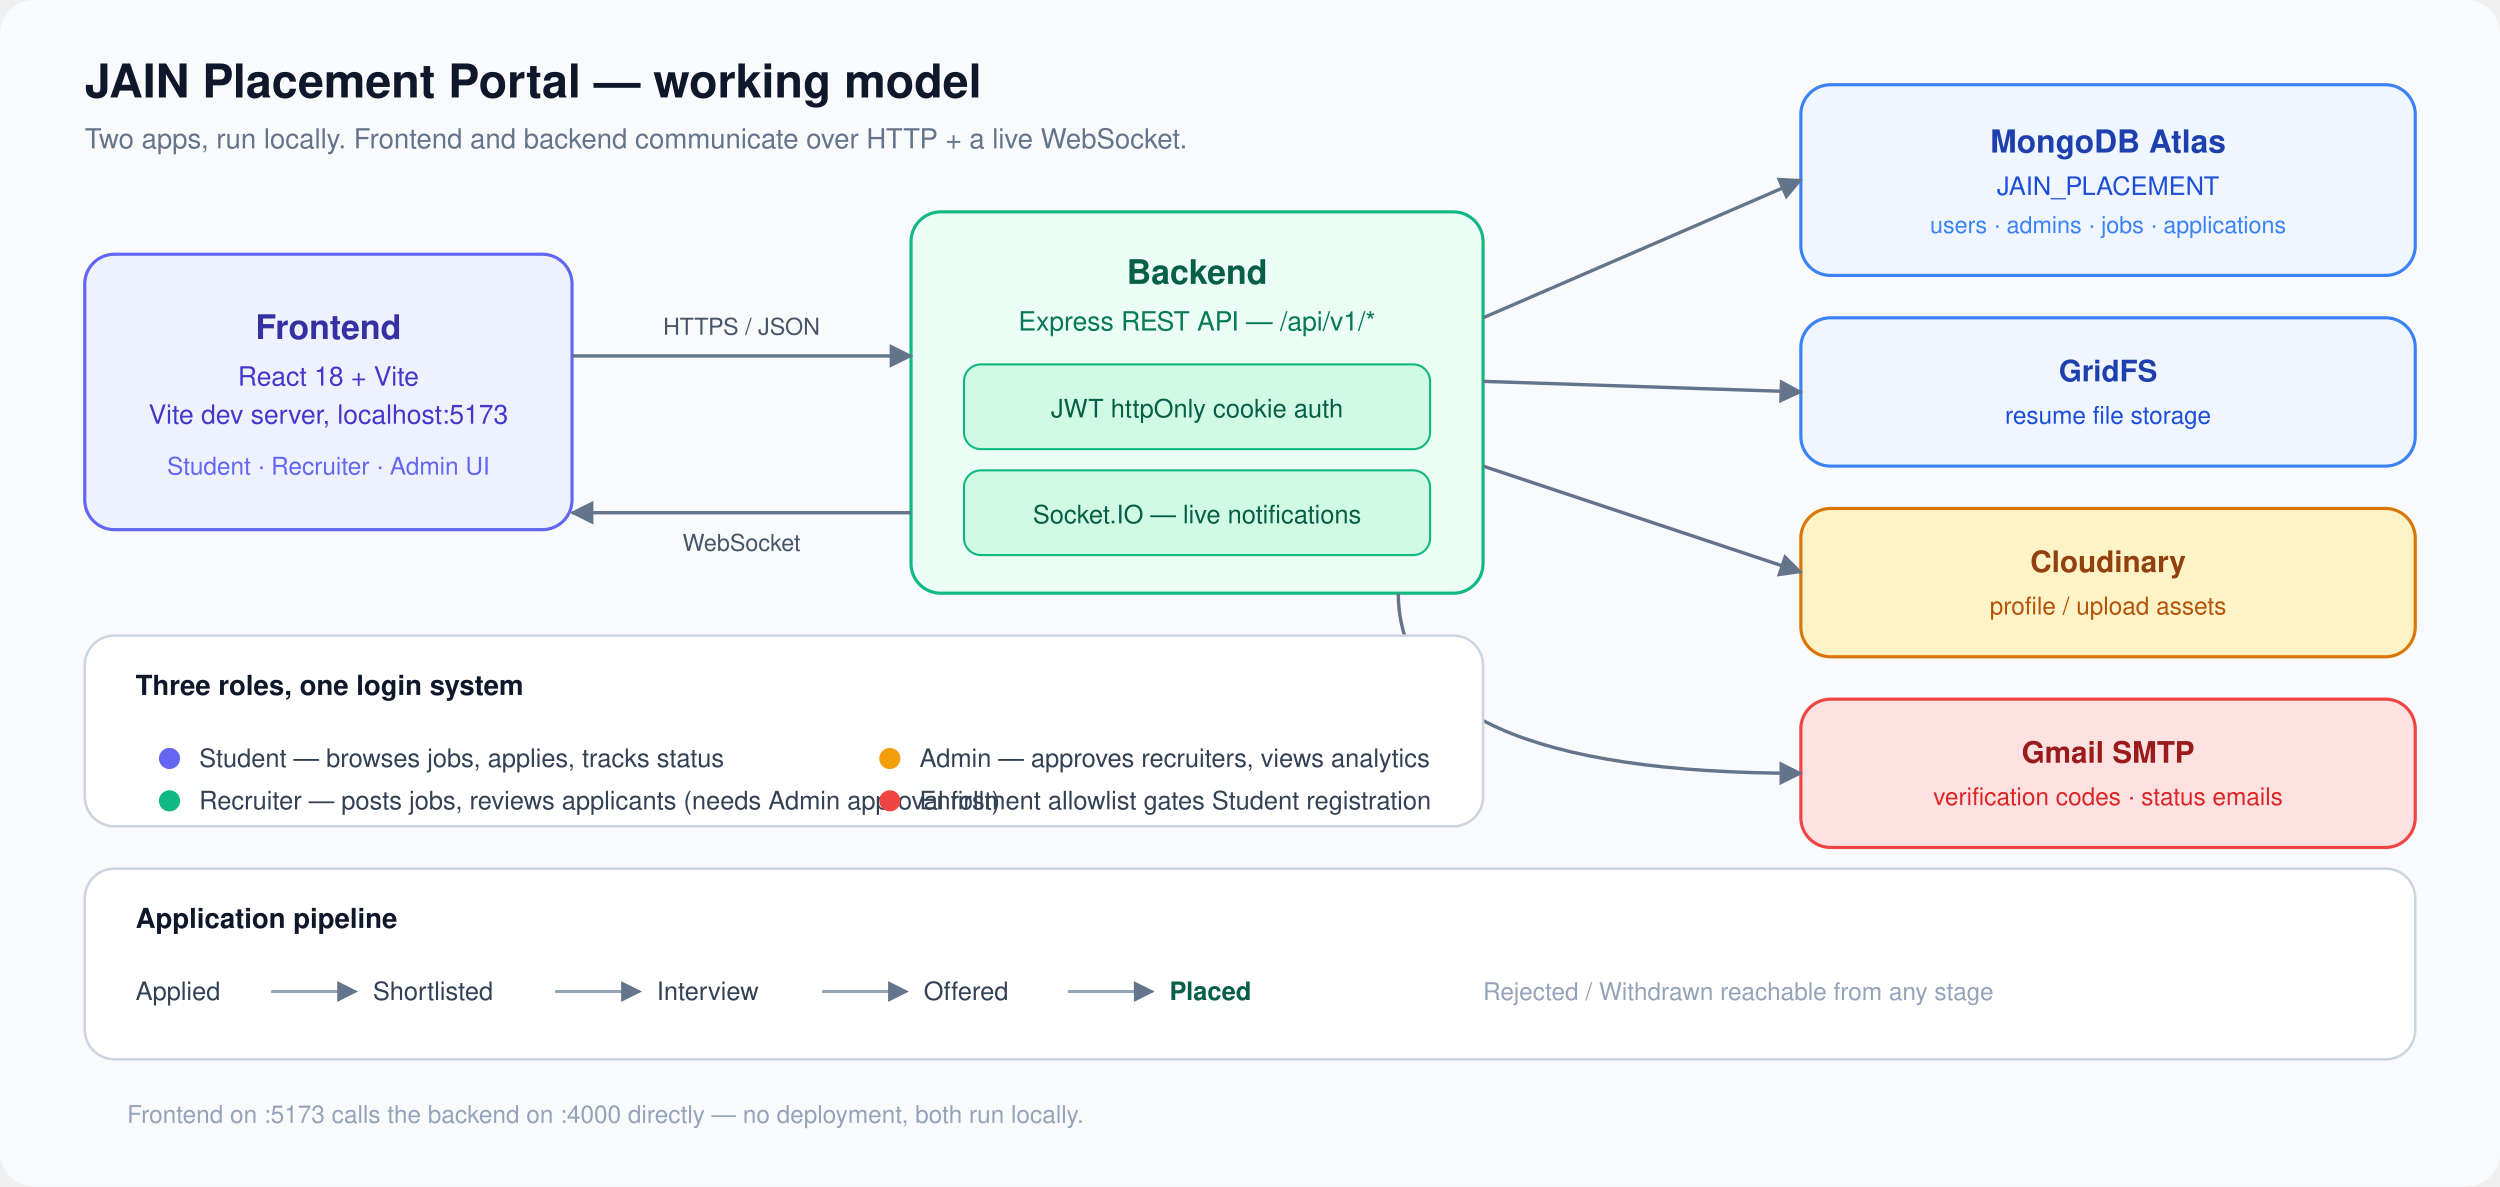
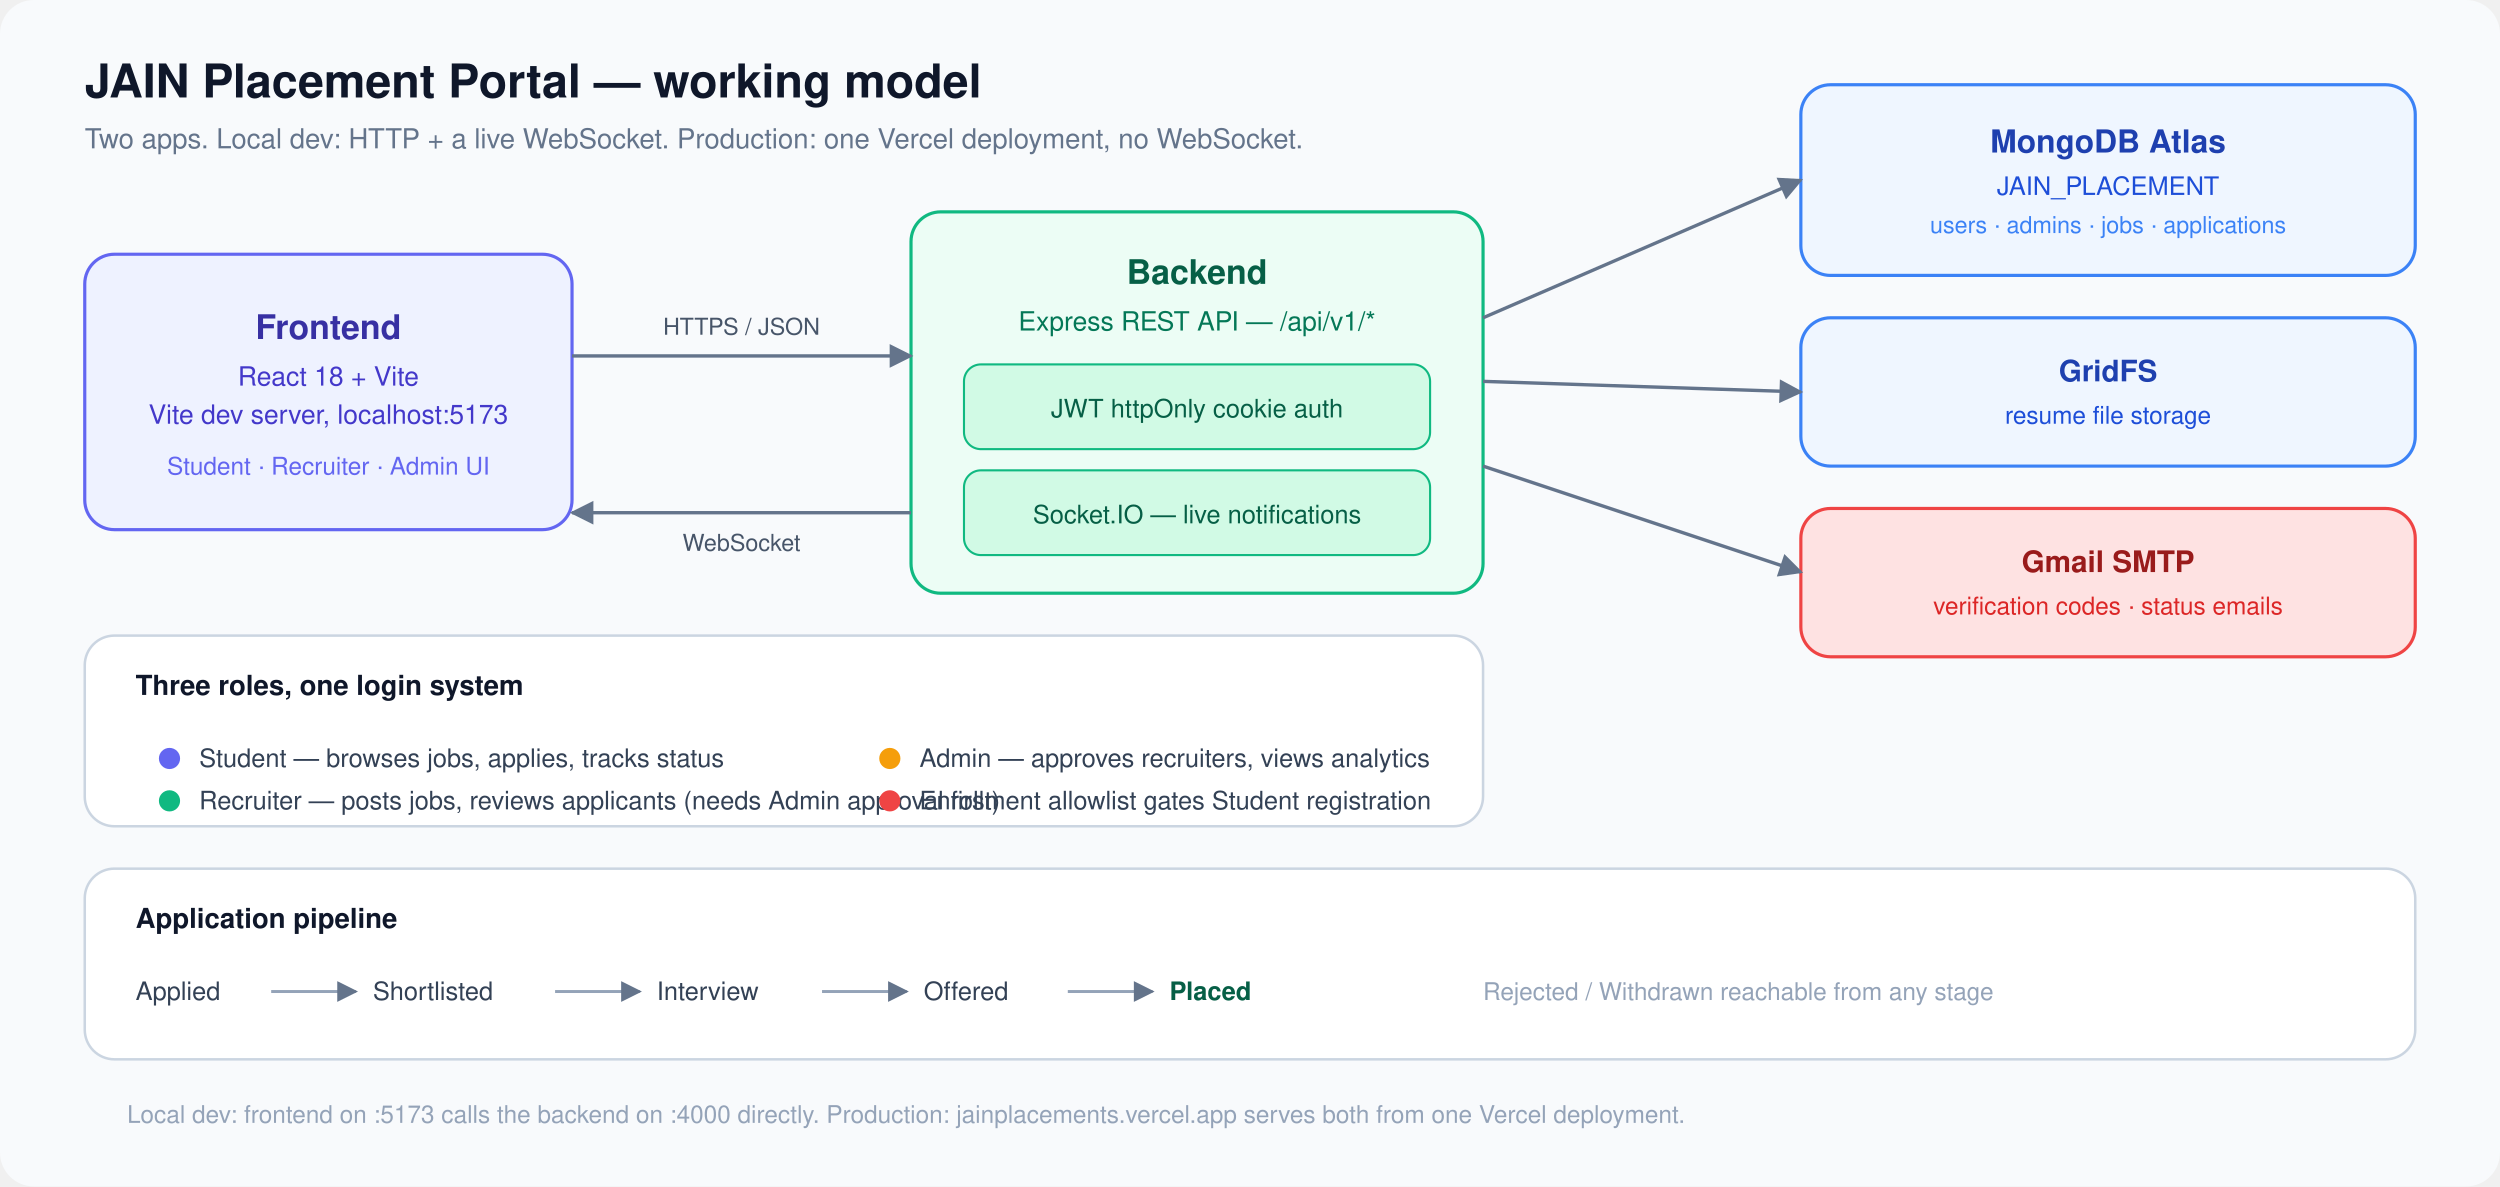
<svg xmlns="http://www.w3.org/2000/svg" viewBox="0 0 1180 560" font-family="-apple-system,BlinkMacSystemFont,Segoe UI,Helvetica,Arial,sans-serif">
  <defs>
    <marker id="arrow" viewBox="0 0 10 10" refX="9" refY="5" markerWidth="7" markerHeight="7" orient="auto-start-reverse">
      <path d="M0,0 L10,5 L0,10 z" fill="#64748b" />
    </marker>
  </defs>
  <rect x="0" y="0" width="1180" height="560" rx="16" fill="#f8fafc" />
  <text x="40" y="46" font-size="22" font-weight="700" fill="#0f172a">JAIN Placement Portal — working model</text>
-   <text x="40" y="70" font-size="13" fill="#64748b">Two apps, run locally. Frontend and backend communicate over HTTP + a live WebSocket.</text>
+   <text x="40" y="70" font-size="13" fill="#64748b">Two apps. Local dev: HTTP + a live WebSocket. Production: one Vercel deployment, no WebSocket.</text>
  <g>
    <rect x="40" y="120" width="230" height="130" rx="14" fill="#eef2ff" stroke="#6366f1" stroke-width="1.5" />
    <text x="155" y="160" font-size="16" font-weight="700" fill="#3730a3" text-anchor="middle">Frontend</text>
    <text x="155" y="182" font-size="12.5" fill="#4338ca" text-anchor="middle">React 18 + Vite</text>
    <text x="155" y="200" font-size="12.5" fill="#4338ca" text-anchor="middle">Vite dev server, localhost:5173</text>
    <text x="155" y="224" font-size="11.5" fill="#6366f1" text-anchor="middle">Student · Recruiter · Admin UI</text>
  </g>
  <g>
    <rect x="430" y="100" width="270" height="180" rx="14" fill="#ecfdf5" stroke="#10b981" stroke-width="1.5" />
    <text x="565" y="134" font-size="16" font-weight="700" fill="#065f46" text-anchor="middle">Backend</text>
    <text x="565" y="156" font-size="12.5" fill="#047857" text-anchor="middle">Express REST API — /api/v1/*</text>
    <rect x="455" y="172" width="220" height="40" rx="8" fill="#d1fae5" stroke="#10b981" stroke-width="1" />
    <text x="565" y="197" font-size="12" fill="#065f46" text-anchor="middle">JWT httpOnly cookie auth</text>
    <rect x="455" y="222" width="220" height="40" rx="8" fill="#d1fae5" stroke="#10b981" stroke-width="1" />
    <text x="565" y="247" font-size="12" fill="#065f46" text-anchor="middle">Socket.IO — live notifications</text>
  </g>
  <g>
    <rect x="850" y="40" width="290" height="90" rx="14" fill="#eff6ff" stroke="#3b82f6" stroke-width="1.5" />
    <text x="995" y="72" font-size="15" font-weight="700" fill="#1e40af" text-anchor="middle">MongoDB Atlas</text>
    <text x="995" y="92" font-size="12" fill="#1d4ed8" text-anchor="middle">JAIN_PLACEMENT</text>
    <text x="995" y="110" font-size="11" fill="#3b82f6" text-anchor="middle">users · admins · jobs · applications</text>
  </g>
  <g>
    <rect x="850" y="150" width="290" height="70" rx="14" fill="#eff6ff" stroke="#3b82f6" stroke-width="1.5" />
    <text x="995" y="180" font-size="14" font-weight="700" fill="#1e40af" text-anchor="middle">GridFS</text>
    <text x="995" y="200" font-size="11.5" fill="#1d4ed8" text-anchor="middle">resume file storage</text>
  </g>
  <g>
-     <rect x="850" y="240" width="290" height="70" rx="14" fill="#fef3c7" stroke="#d97706" stroke-width="1.5" />
-     <text x="995" y="270" font-size="14" font-weight="700" fill="#92400e" text-anchor="middle">Cloudinary</text>
-     <text x="995" y="290" font-size="11.5" fill="#b45309" text-anchor="middle">profile / upload assets</text>
-   </g>
-   <g>
-     <rect x="850" y="330" width="290" height="70" rx="14" fill="#fee2e2" stroke="#ef4444" stroke-width="1.5" />
-     <text x="995" y="360" font-size="14" font-weight="700" fill="#991b1b" text-anchor="middle">Gmail SMTP</text>
-     <text x="995" y="380" font-size="11.5" fill="#dc2626" text-anchor="middle">verification codes · status emails</text>
+     <rect x="850" y="240" width="290" height="70" rx="14" fill="#fee2e2" stroke="#ef4444" stroke-width="1.5" />
+     <text x="995" y="270" font-size="14" font-weight="700" fill="#991b1b" text-anchor="middle">Gmail SMTP</text>
+     <text x="995" y="290" font-size="11.5" fill="#dc2626" text-anchor="middle">verification codes · status emails</text>
  </g>
  <path d="M270,168 L430,168" fill="none" stroke="#64748b" stroke-width="1.6" marker-end="url(#arrow)" />
  <text x="350" y="158" font-size="11" fill="#475569" text-anchor="middle">HTTPS / JSON</text>
  <path d="M430,242 L270,242" fill="none" stroke="#64748b" stroke-width="1.6" marker-end="url(#arrow)" />
  <text x="350" y="260" font-size="11" fill="#475569" text-anchor="middle">WebSocket</text>
  <path d="M700,150 L850,85" fill="none" stroke="#64748b" stroke-width="1.6" marker-end="url(#arrow)" />
  <path d="M700,180 L850,185" fill="none" stroke="#64748b" stroke-width="1.6" marker-end="url(#arrow)" />
  <path d="M700,220 L850,270" fill="none" stroke="#64748b" stroke-width="1.6" marker-end="url(#arrow)" />
-   <path d="M660,280 Q660,365 850,365" fill="none" stroke="#64748b" stroke-width="1.6" marker-end="url(#arrow)" />
  <g>
    <rect x="40" y="300" width="660" height="90" rx="14" fill="#ffffff" stroke="#cbd5e1" stroke-width="1.2" />
    <text x="64" y="328" font-size="13" font-weight="700" fill="#0f172a">Three roles, one login system</text>
    <circle cx="80" cy="358" r="5" fill="#6366f1" />
    <text x="94" y="362" font-size="12" fill="#334155">Student — browses jobs, applies, tracks status</text>
    <circle cx="80" cy="378" r="5" fill="#10b981" />
    <text x="94" y="382" font-size="12" fill="#334155">Recruiter — posts jobs, reviews applicants (needs Admin approval first)</text>
    <circle cx="420" cy="358" r="5" fill="#f59e0b" />
    <text x="434" y="362" font-size="12" fill="#334155">Admin — approves recruiters, views analytics</text>
    <circle cx="420" cy="378" r="5" fill="#ef4444" />
    <text x="434" y="382" font-size="12" fill="#334155">Enrollment allowlist gates Student registration</text>
  </g>
  <g>
    <rect x="40" y="410" width="1100" height="90" rx="14" fill="#ffffff" stroke="#cbd5e1" stroke-width="1.2" />
    <text x="64" y="438" font-size="13" font-weight="700" fill="#0f172a">Application pipeline</text>
    <g font-size="12" fill="#334155">
      <text x="64" y="472">Applied</text>
      <path d="M128,468 L168,468" stroke="#94a3b8" stroke-width="1.4" marker-end="url(#arrow)" />
      <text x="176" y="472">Shortlisted</text>
      <path d="M262,468 L302,468" stroke="#94a3b8" stroke-width="1.4" marker-end="url(#arrow)" />
      <text x="310" y="472">Interview</text>
      <path d="M388,468 L428,468" stroke="#94a3b8" stroke-width="1.4" marker-end="url(#arrow)" />
      <text x="436" y="472">Offered</text>
      <path d="M504,468 L544,468" stroke="#94a3b8" stroke-width="1.4" marker-end="url(#arrow)" />
      <text x="552" y="472" font-weight="700" fill="#065f46">Placed</text>
    </g>
    <text x="700" y="472" font-size="11.5" fill="#94a3b8">Rejected / Withdrawn reachable from any stage</text>
  </g>
-   <text x="60" y="530" font-size="11.5" fill="#94a3b8">Frontend on :5173 calls the backend on :4000 directly — no deployment, both run locally.</text>
+   <text x="60" y="530" font-size="11.5" fill="#94a3b8">Local dev: frontend on :5173 calls the backend on :4000 directly. Production: jainplacements.vercel.app serves both from one Vercel deployment.</text>
</svg>
